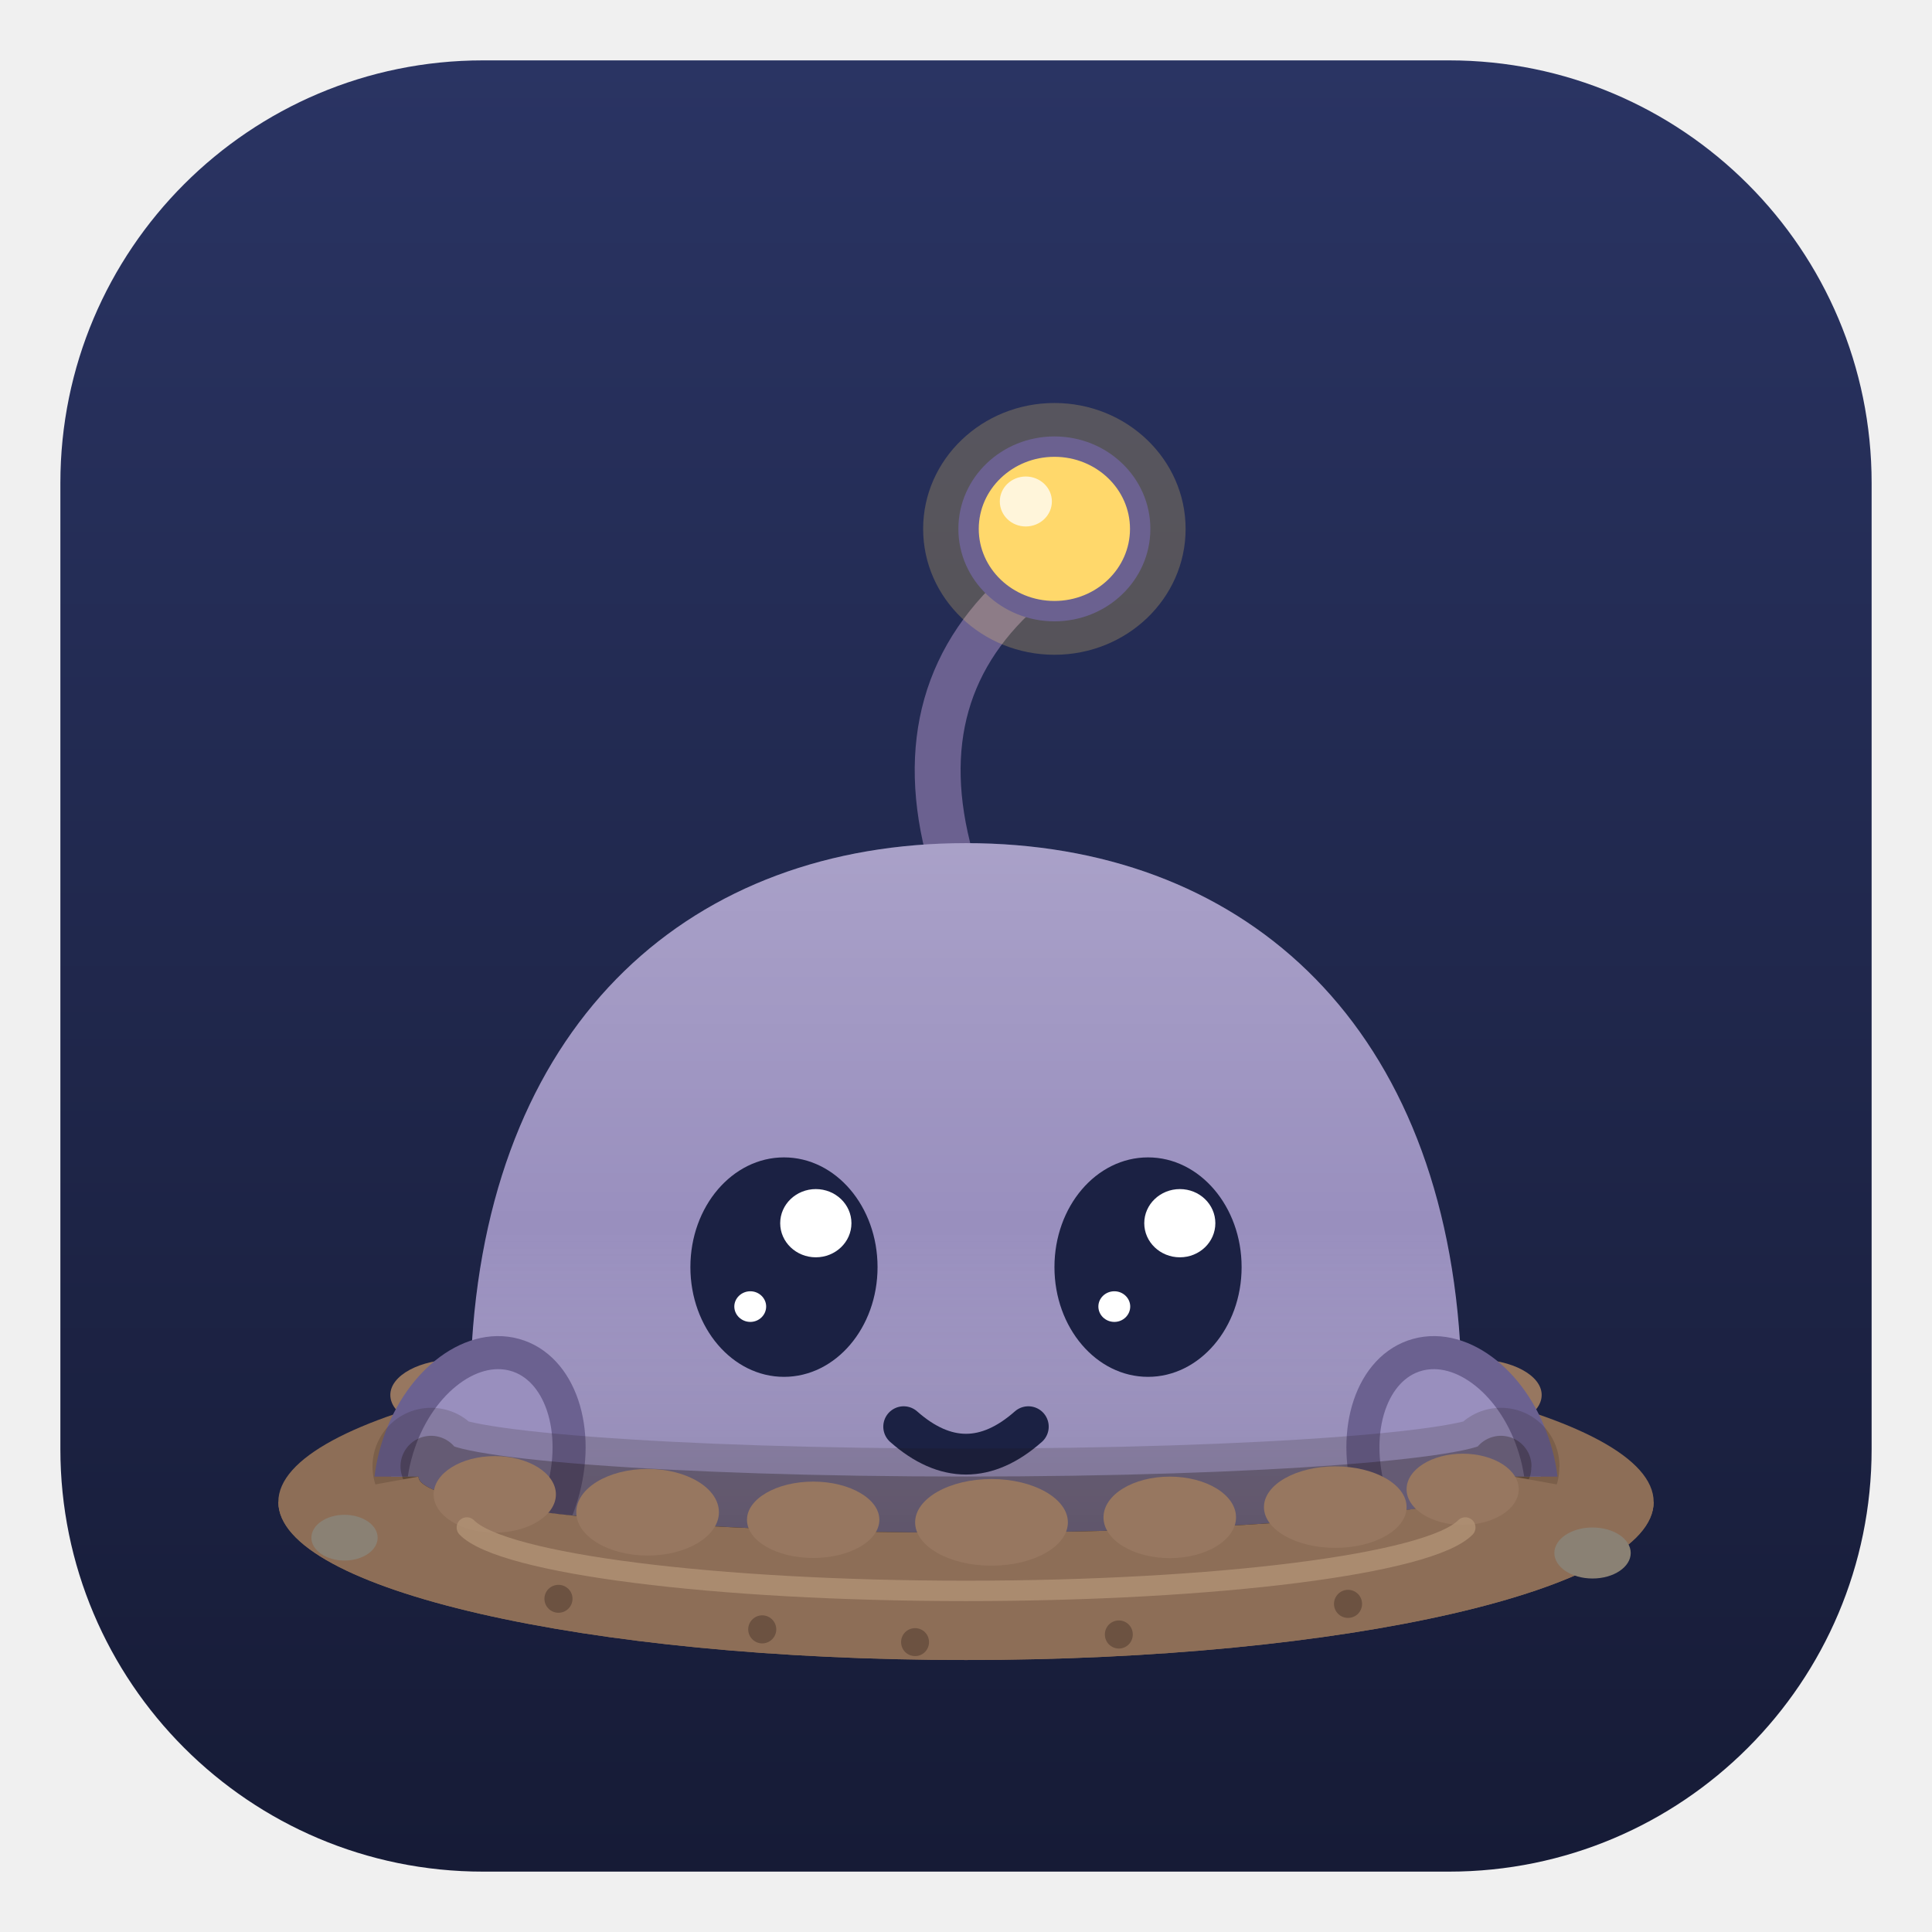
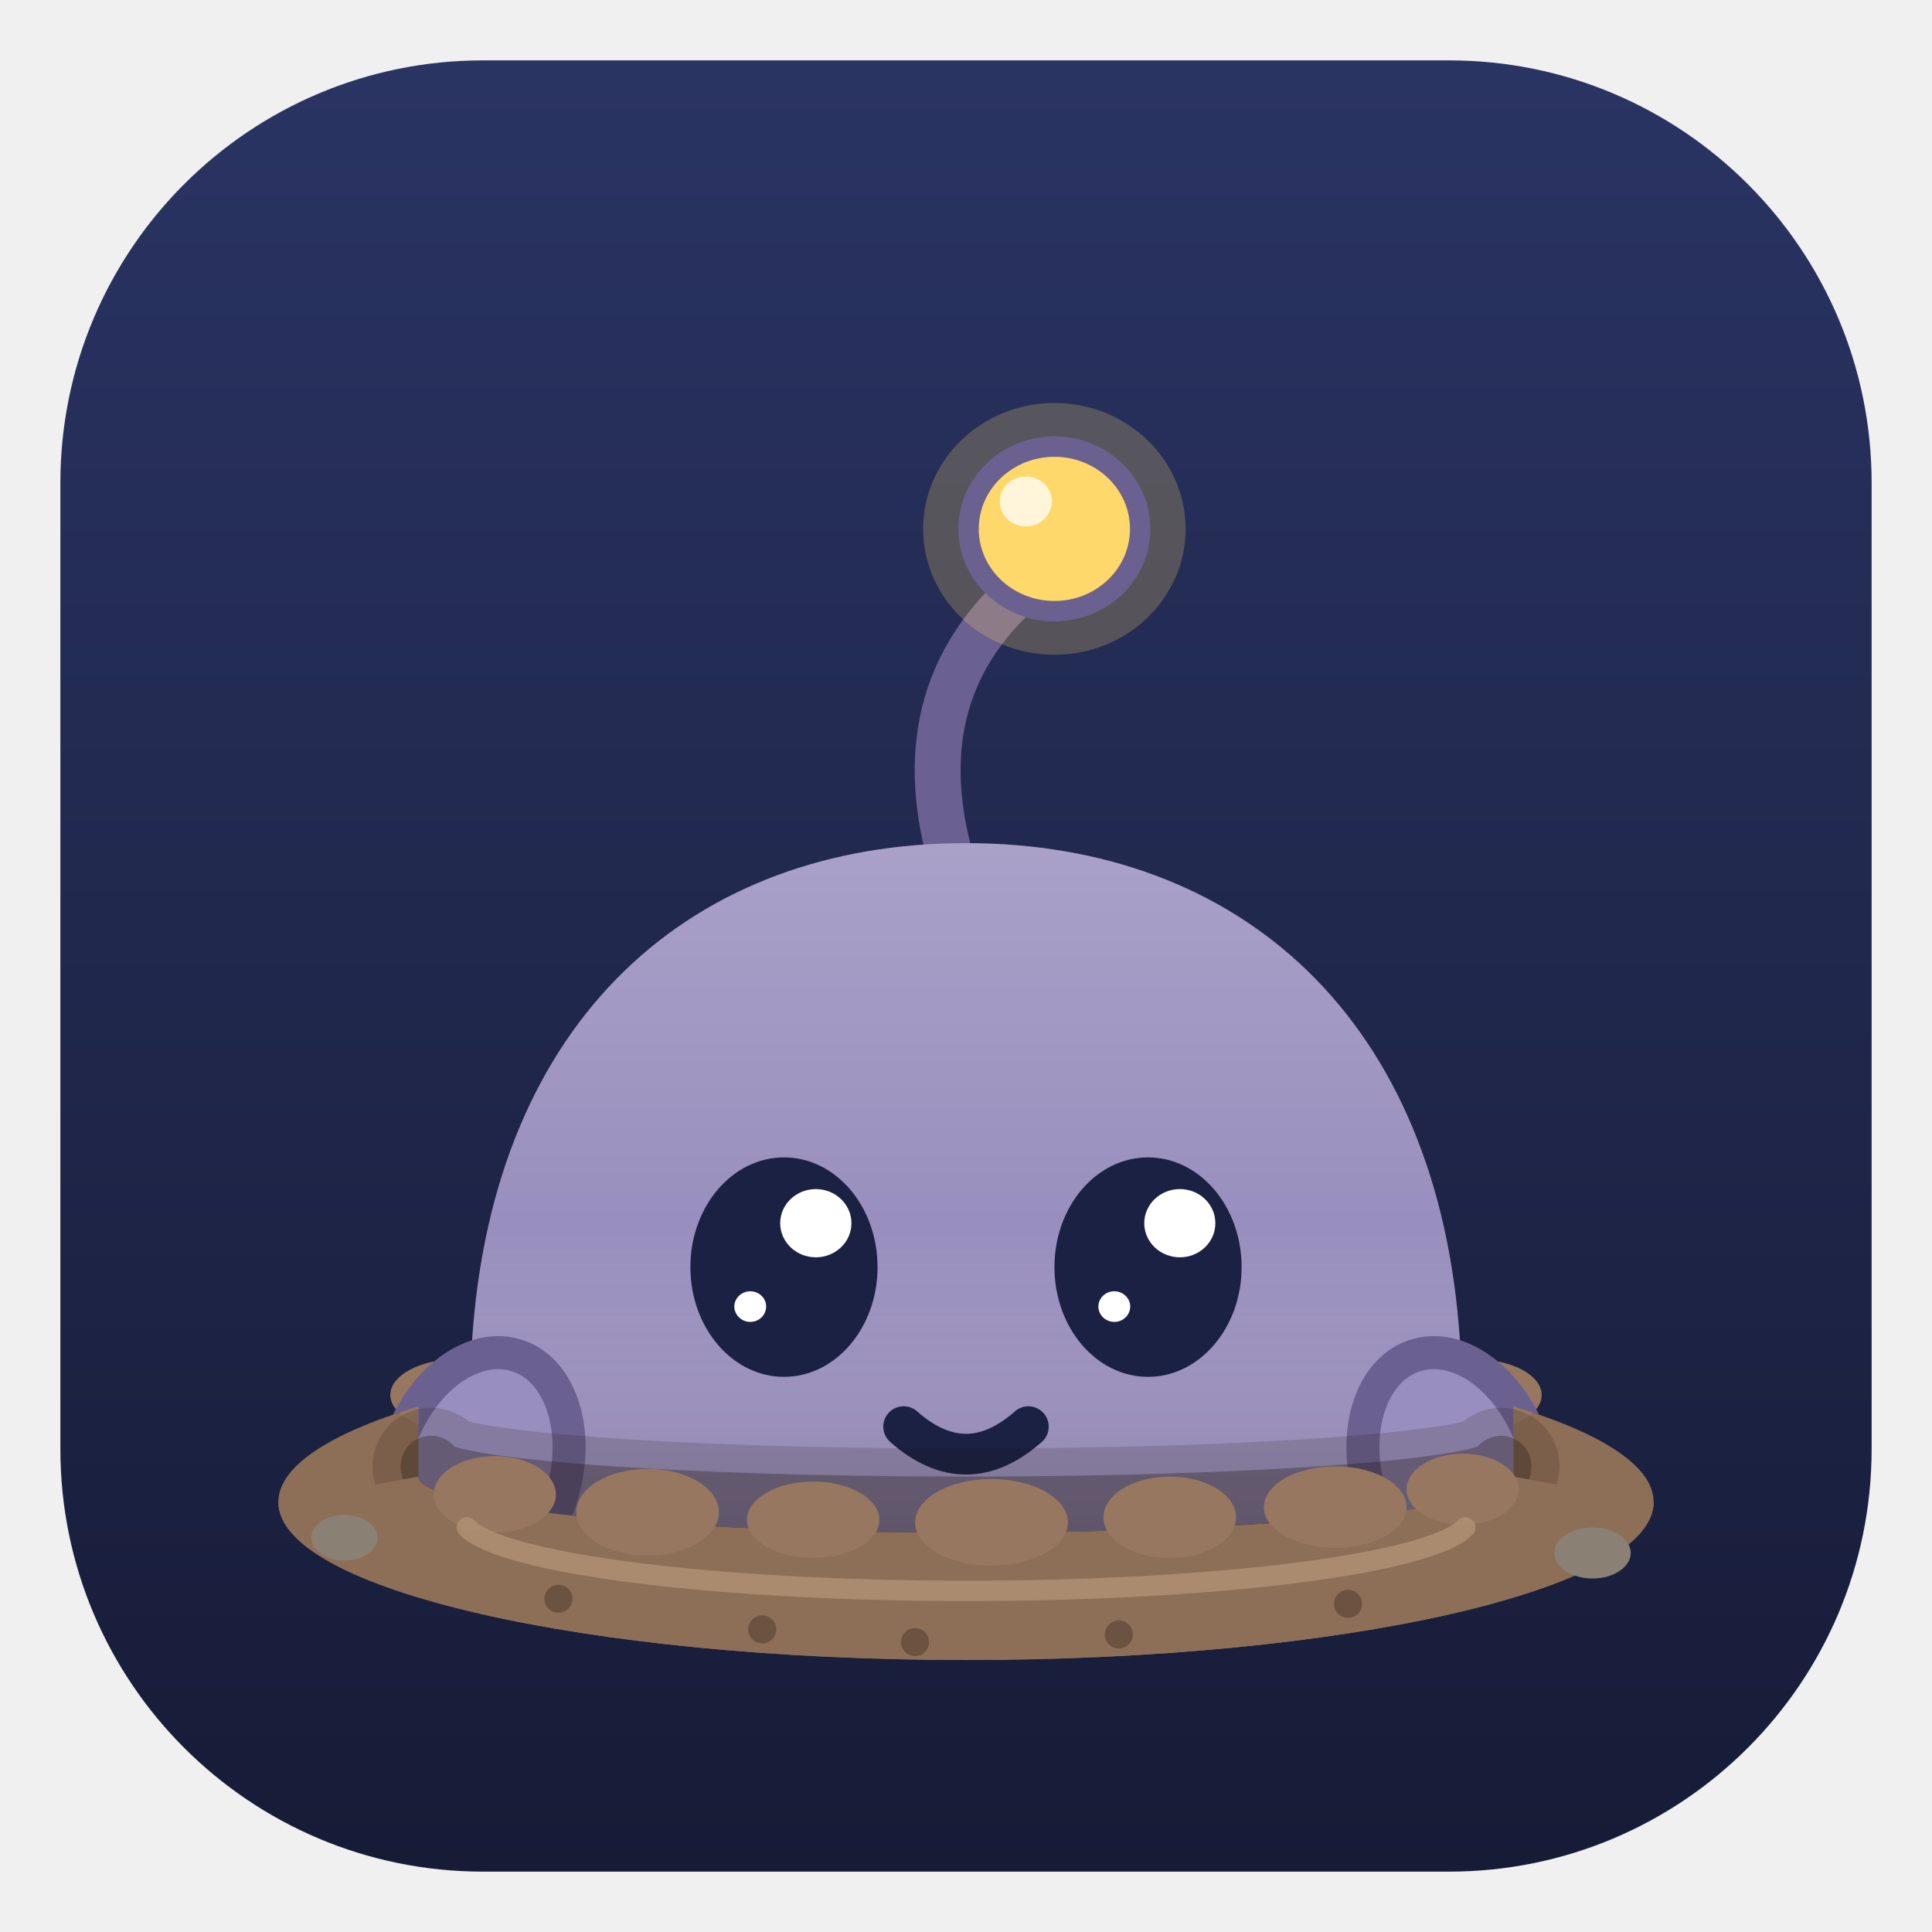
<svg xmlns="http://www.w3.org/2000/svg" viewBox="0 0 128 128">
  <defs>
    <clipPath id="c1">
-       <path d="M-57.5 -97.25L185.5 -97.25L185.5 97.83L100.28 97.83C100.28 99.88 84.04 101.54 64 101.54C43.96 101.54 27.72 99.88 27.72 97.83L-57.5 97.83Z" />
+       <path d="M-57.5 -97.25L185.5 -97.25L185.5 99.51L109.56 99.51C109.56 97.23 106.3 95 100.28 93.18L100.28 97.83C100.28 99.88 84.04 101.54 64 101.54C43.96 101.54 27.72 99.88 27.72 97.83L27.72 93.18C21.7 95 18.44 97.23 18.44 99.51L-57.5 99.51Z" />
    </clipPath>
    <linearGradient id="g2" gradientUnits="userSpaceOnUse" x1="8.87" y1="55.86" x2="8.87" y2="112.04">
      <stop offset="0" stop-color="#ffffff" stop-opacity="0.16" />
      <stop offset="0.45" stop-color="#ffffff" stop-opacity="0" />
      <stop offset="1" stop-color="#1a1028" stop-opacity="0.28" />
    </linearGradient>
    <clipPath id="c3">
      <path d="M41.6 112.04C32.13 112.04 30.58 100.47 31.27 88.9C32.65 67.43 45.91 55.86 64 55.86C82.09 55.86 95.35 67.43 96.73 88.9C97.42 100.47 95.87 112.04 86.4 112.04Z" />
    </clipPath>
  </defs>
  <defs>
    <linearGradient id="navy" x1="0" y1="0" x2="0" y2="1">
      <stop offset="0" stop-color="#2a3463" />
      <stop offset="1" stop-color="#161b36" />
    </linearGradient>
  </defs>
  <rect x="4" y="4" width="120" height="120" rx="28" fill="url(#navy)" />
  <path d="M109.56 99.51C109.56 105.29 89.16 109.98 64 109.98C38.84 109.98 18.44 105.29 18.44 99.51C18.44 93.73 38.84 89.05 64 89.05C89.16 89.05 109.56 93.73 109.56 99.51Z" fill="#8d6e57" />
  <path d="M34.64 92.42C34.64 93.73 32.67 94.79 30.25 94.79C27.83 94.79 25.86 93.73 25.86 92.42C25.86 91.12 27.83 90.06 30.25 90.06C32.67 90.06 34.64 91.12 34.64 92.42Z" fill="#977760" />
  <path d="M51.01 89.89C51.01 91.2 48.89 92.26 46.28 92.26C43.67 92.26 41.56 91.2 41.56 89.89C41.56 88.59 43.67 87.53 46.28 87.53C48.89 87.53 51.01 88.59 51.01 89.89Z" fill="#977760" />
  <path d="M86.44 89.89C86.44 91.2 84.33 92.26 81.72 92.26C79.11 92.26 76.99 91.2 76.99 89.89C76.99 88.59 79.11 87.53 81.72 87.53C84.33 87.53 86.44 88.59 86.44 89.89Z" fill="#977760" />
  <path d="M102.14 92.42C102.14 93.73 100.17 94.79 97.75 94.79C95.33 94.79 93.36 93.73 93.36 92.42C93.36 91.12 95.33 90.06 97.75 90.06C100.17 90.06 102.14 91.12 102.14 92.42Z" fill="#977760" />
  <path d="M100.28 97.83C100.28 101.37 84.04 104.24 64 104.24C43.96 104.24 27.72 101.37 27.72 97.83C27.72 94.28 43.96 91.41 64 91.41C84.04 91.41 100.28 94.28 100.28 97.83Z" fill="#33271f" />
  <path d="M92.69 99.17C92.69 101.6 79.84 103.56 64 103.56C48.16 103.56 35.31 101.6 35.31 99.17C35.31 96.75 48.16 94.79 64 94.79C79.84 94.79 92.69 96.75 92.69 99.17Z" fill="#1f1712" />
  <g clip-path="url(#c1)">
-     <path d="M57.92 114.7C57.92 116.84 54.6 118.58 50.5 118.58C46.4 118.58 43.08 116.84 43.08 114.7C43.08 112.56 46.4 110.82 50.5 110.82C54.6 110.82 57.92 112.56 57.92 114.7Z" fill="#6b6190" />
-     <path d="M48.14 115.21L48.14 117.57M52.86 115.21L52.86 117.57" fill="none" stroke="#998fbe" stroke-opacity="0.85" stroke-width="1.35" stroke-linecap="round" stroke-linejoin="round" />
-     <path d="M84.92 114.7C84.92 116.84 81.6 118.58 77.5 118.58C73.4 118.58 70.08 116.84 70.08 114.7C70.08 112.56 73.4 110.82 77.5 110.82C81.6 110.82 84.92 112.56 84.92 114.7Z" fill="#6b6190" />
-     <path d="M75.14 115.21L75.14 117.57M79.86 115.21L79.86 117.57" fill="none" stroke="#998fbe" stroke-opacity="0.85" stroke-width="1.35" stroke-linecap="round" stroke-linejoin="round" />
    <path d="M62.97 56.85C60.9 49.36 62.62 43.3 68.13 38.68" fill="none" stroke="#6b6190" stroke-width="3.04" stroke-linecap="round" stroke-linejoin="round" />
    <path d="M78.55 35.04C78.55 39.65 74.66 43.38 69.86 43.38C65.06 43.38 61.16 39.65 61.16 35.04C61.16 30.44 65.06 26.7 69.86 26.7C74.66 26.7 78.55 30.44 78.55 35.04Z" fill="#ffd86b" fill-opacity="0.23" />
    <path d="M75.54 35.04C75.54 38.05 73 40.49 69.86 40.49C66.72 40.49 64.17 38.05 64.17 35.04C64.17 32.03 66.72 29.59 69.86 29.59C73 29.59 75.54 32.03 75.54 35.04Z" fill="#ffd86b" />
    <path d="M75.54 35.04C75.54 38.05 73 40.49 69.86 40.49C66.72 40.49 64.17 38.05 64.17 35.04C64.17 32.03 66.72 29.59 69.86 29.59C73 29.59 75.54 32.03 75.54 35.04Z" fill="none" stroke="#6b6190" stroke-width="1.35" stroke-linecap="round" stroke-linejoin="round" />
    <path d="M69.69 33.22C69.69 34.14 68.91 34.88 67.96 34.88C67.01 34.88 66.24 34.14 66.24 33.22C66.24 32.31 67.01 31.57 67.96 31.57C68.91 31.57 69.69 32.31 69.69 33.22Z" fill="#ffffff" fill-opacity="0.75" />
    <path d="M41.6 112.04C32.13 112.04 30.58 100.47 31.27 88.9C32.65 67.43 45.91 55.86 64 55.86C82.09 55.86 95.35 67.43 96.73 88.9C97.42 100.47 95.87 112.04 86.4 112.04Z" fill="#998fbe" />
    <path d="M41.6 112.04C32.13 112.04 30.58 100.47 31.27 88.9C32.65 67.43 45.91 55.86 64 55.86C82.09 55.86 95.35 67.43 96.73 88.9C97.42 100.47 95.87 112.04 86.4 112.04Z" fill="url(#g2)" />
    <g clip-path="url(#c3)">
      <path d="M58.14 83.95C58.14 87.96 55.37 91.22 51.94 91.22C48.52 91.22 45.74 87.96 45.74 83.95C45.74 79.93 48.52 76.68 51.94 76.68C55.37 76.68 58.14 79.93 58.14 83.95Z" fill="#1b2143" />
      <path d="M56.41 81.04C56.41 82.29 55.35 83.3 54.05 83.3C52.75 83.3 51.69 82.29 51.69 81.04C51.69 79.79 52.75 78.78 54.05 78.78C55.35 78.78 56.41 79.79 56.41 81.04Z" fill="#ffffff" />
      <path d="M50.76 86.56C50.76 87.12 50.29 87.58 49.71 87.58C49.13 87.58 48.65 87.12 48.65 86.56C48.65 86.01 49.13 85.55 49.71 85.55C50.29 85.55 50.76 86.01 50.76 86.56Z" fill="#ffffff" />
      <path d="M82.26 83.95C82.26 87.96 79.48 91.22 76.06 91.22C72.63 91.22 69.86 87.96 69.86 83.95C69.86 79.93 72.63 76.68 76.06 76.68C79.48 76.68 82.26 79.93 82.26 83.95Z" fill="#1b2143" />
      <path d="M80.52 81.04C80.52 82.29 79.47 83.3 78.17 83.3C76.87 83.3 75.81 82.29 75.81 81.04C75.81 79.79 76.87 78.78 78.17 78.78C79.47 78.78 80.52 79.79 80.52 81.04Z" fill="#ffffff" />
      <path d="M74.88 86.56C74.88 87.12 74.41 87.58 73.83 87.58C73.24 87.58 72.77 87.12 72.77 86.56C72.77 86.01 73.24 85.55 73.83 85.55C74.41 85.55 74.88 86.01 74.88 86.56Z" fill="#ffffff" />
      <path d="M59.87 94.52C62.62 96.95 65.38 96.95 68.13 94.52" fill="none" stroke="#1b2143" stroke-width="2.7" stroke-linecap="round" stroke-linejoin="round" />
    </g>
    <path d="M37.23 99.05C35.94 103.35 32.45 106.16 29.43 105.33C26.42 104.5 25.01 100.34 26.3 96.04C27.58 91.74 31.07 88.93 34.09 89.76C37.11 90.59 38.51 94.75 37.23 99.05Z" fill="#998fbe" />
    <path d="M37.23 99.05C35.94 103.35 32.45 106.16 29.43 105.33C26.42 104.5 25.01 100.34 26.3 96.04C27.58 91.74 31.07 88.93 34.09 89.76C37.11 90.59 38.51 94.75 37.23 99.05Z" fill="none" stroke="#6b6190" stroke-width="2.19" stroke-linecap="round" stroke-linejoin="round" />
    <path d="M101.7 96.04C102.99 100.34 101.58 104.5 98.57 105.33C95.55 106.16 92.06 103.35 90.77 99.05C89.49 94.75 90.89 90.59 93.91 89.76C96.93 88.93 100.42 91.74 101.7 96.04Z" fill="#998fbe" />
    <path d="M101.7 96.04C102.99 100.34 101.58 104.5 98.57 105.33C95.55 106.16 92.06 103.35 90.77 99.05C89.49 94.75 90.89 90.59 93.91 89.76C96.93 88.93 100.42 91.74 101.7 96.04Z" fill="none" stroke="#6b6190" stroke-width="2.19" stroke-linecap="round" stroke-linejoin="round" />
  </g>
  <path d="M28.56 97.15C28.56 98.64 44.43 99.85 64 99.85C83.57 99.85 99.44 98.64 99.44 97.15" fill="none" stroke="#1c120c" stroke-opacity="0.16" stroke-width="7.76" stroke-linecap="round" stroke-linejoin="round" />
  <path d="M28.56 97.15C28.56 98.64 44.43 99.85 64 99.85C83.57 99.85 99.44 98.64 99.44 97.15" fill="none" stroke="#1c120c" stroke-opacity="0.3" stroke-width="4.05" stroke-linecap="round" stroke-linejoin="round" />
  <path d="M18.44 99.51C18.44 105.29 38.84 109.98 64 109.98C89.16 109.98 109.56 105.29 109.56 99.51L100.28 97.83C100.28 99.88 84.04 101.54 64 101.54C43.96 101.54 27.72 99.88 27.72 97.83Z" fill="#8d6e57" />
  <path d="M36.83 99.01C36.83 100.4 35.02 101.54 32.78 101.54C30.54 101.54 28.73 100.4 28.73 99.01C28.73 97.61 30.54 96.47 32.78 96.47C35.02 96.47 36.83 97.61 36.83 99.01Z" fill="#977760" />
  <path d="M47.63 100.19C47.63 101.77 45.52 103.06 42.91 103.06C40.3 103.06 38.18 101.77 38.18 100.19C38.18 98.6 40.3 97.32 42.91 97.32C45.52 97.32 47.63 98.6 47.63 100.19Z" fill="#977760" />
  <path d="M58.26 100.69C58.26 102.09 56.3 103.22 53.88 103.22C51.45 103.22 49.49 102.09 49.49 100.69C49.49 99.3 51.45 98.16 53.88 98.16C56.3 98.16 58.26 99.3 58.26 100.69Z" fill="#977760" />
  <path d="M70.75 100.86C70.75 102.45 68.48 103.73 65.69 103.73C62.89 103.73 60.63 102.45 60.63 100.86C60.63 99.28 62.89 97.99 65.69 97.99C68.48 97.99 70.75 99.28 70.75 100.86Z" fill="#977760" />
  <path d="M81.89 100.53C81.89 102.02 79.92 103.23 77.5 103.23C75.08 103.23 73.11 102.02 73.11 100.53C73.11 99.03 75.08 97.83 77.5 97.83C79.92 97.83 81.89 99.03 81.89 100.53Z" fill="#977760" />
  <path d="M93.19 99.85C93.19 101.34 91.08 102.55 88.47 102.55C85.86 102.55 83.74 101.34 83.74 99.85C83.74 98.36 85.86 97.15 88.47 97.15C91.08 97.15 93.19 98.36 93.19 99.85Z" fill="#977760" />
  <path d="M100.62 98.67C100.62 99.97 98.96 101.03 96.91 101.03C94.86 101.03 93.19 99.97 93.19 98.67C93.19 97.36 94.86 96.31 96.91 96.31C98.96 96.31 100.62 97.36 100.62 98.67Z" fill="#977760" />
  <path d="M30.93 101.2C33.28 103.61 47.38 105.4 64 105.4C80.62 105.4 94.72 103.61 97.08 101.2" fill="none" stroke="#b29276" stroke-opacity="0.8" stroke-width="1.35" stroke-linecap="round" stroke-linejoin="round" />
  <path d="M37.93 105.92C37.93 106.44 37.51 106.85 37 106.85C36.49 106.85 36.07 106.44 36.07 105.92C36.07 105.41 36.49 105 37 105C37.51 105 37.93 105.41 37.93 105.92Z" fill="#6c5241" />
  <path d="M51.43 107.95C51.43 108.46 51.01 108.88 50.5 108.88C49.99 108.88 49.57 108.46 49.57 107.95C49.57 107.44 49.99 107.02 50.5 107.02C51.01 107.02 51.43 107.44 51.43 107.95Z" fill="#6c5241" />
  <path d="M61.55 108.79C61.55 109.31 61.14 109.72 60.63 109.72C60.11 109.72 59.7 109.31 59.7 108.79C59.7 108.28 60.11 107.87 60.63 107.87C61.14 107.87 61.55 108.28 61.55 108.79Z" fill="#6c5241" />
  <path d="M75.05 108.29C75.05 108.8 74.64 109.22 74.13 109.22C73.61 109.22 73.2 108.8 73.2 108.29C73.2 107.77 73.61 107.36 74.13 107.36C74.64 107.36 75.05 107.77 75.05 108.29Z" fill="#6c5241" />
  <path d="M90.24 106.26C90.24 106.78 89.83 107.19 89.31 107.19C88.8 107.19 88.38 106.78 88.38 106.26C88.38 105.75 88.8 105.33 89.31 105.33C89.83 105.33 90.24 105.75 90.24 106.26Z" fill="#6c5241" />
  <path d="M25.02 101.88C25.02 102.71 24.04 103.39 22.82 103.39C21.61 103.39 20.63 102.71 20.63 101.88C20.63 101.04 21.61 100.36 22.82 100.36C24.04 100.36 25.02 101.04 25.02 101.88Z" fill="#8a8174" />
  <path d="M108.04 102.89C108.04 103.82 106.91 104.58 105.51 104.58C104.11 104.58 102.98 103.82 102.98 102.89C102.98 101.96 104.11 101.2 105.51 101.2C106.91 101.2 108.04 101.96 108.04 102.89Z" fill="#8a8174" />
</svg>
